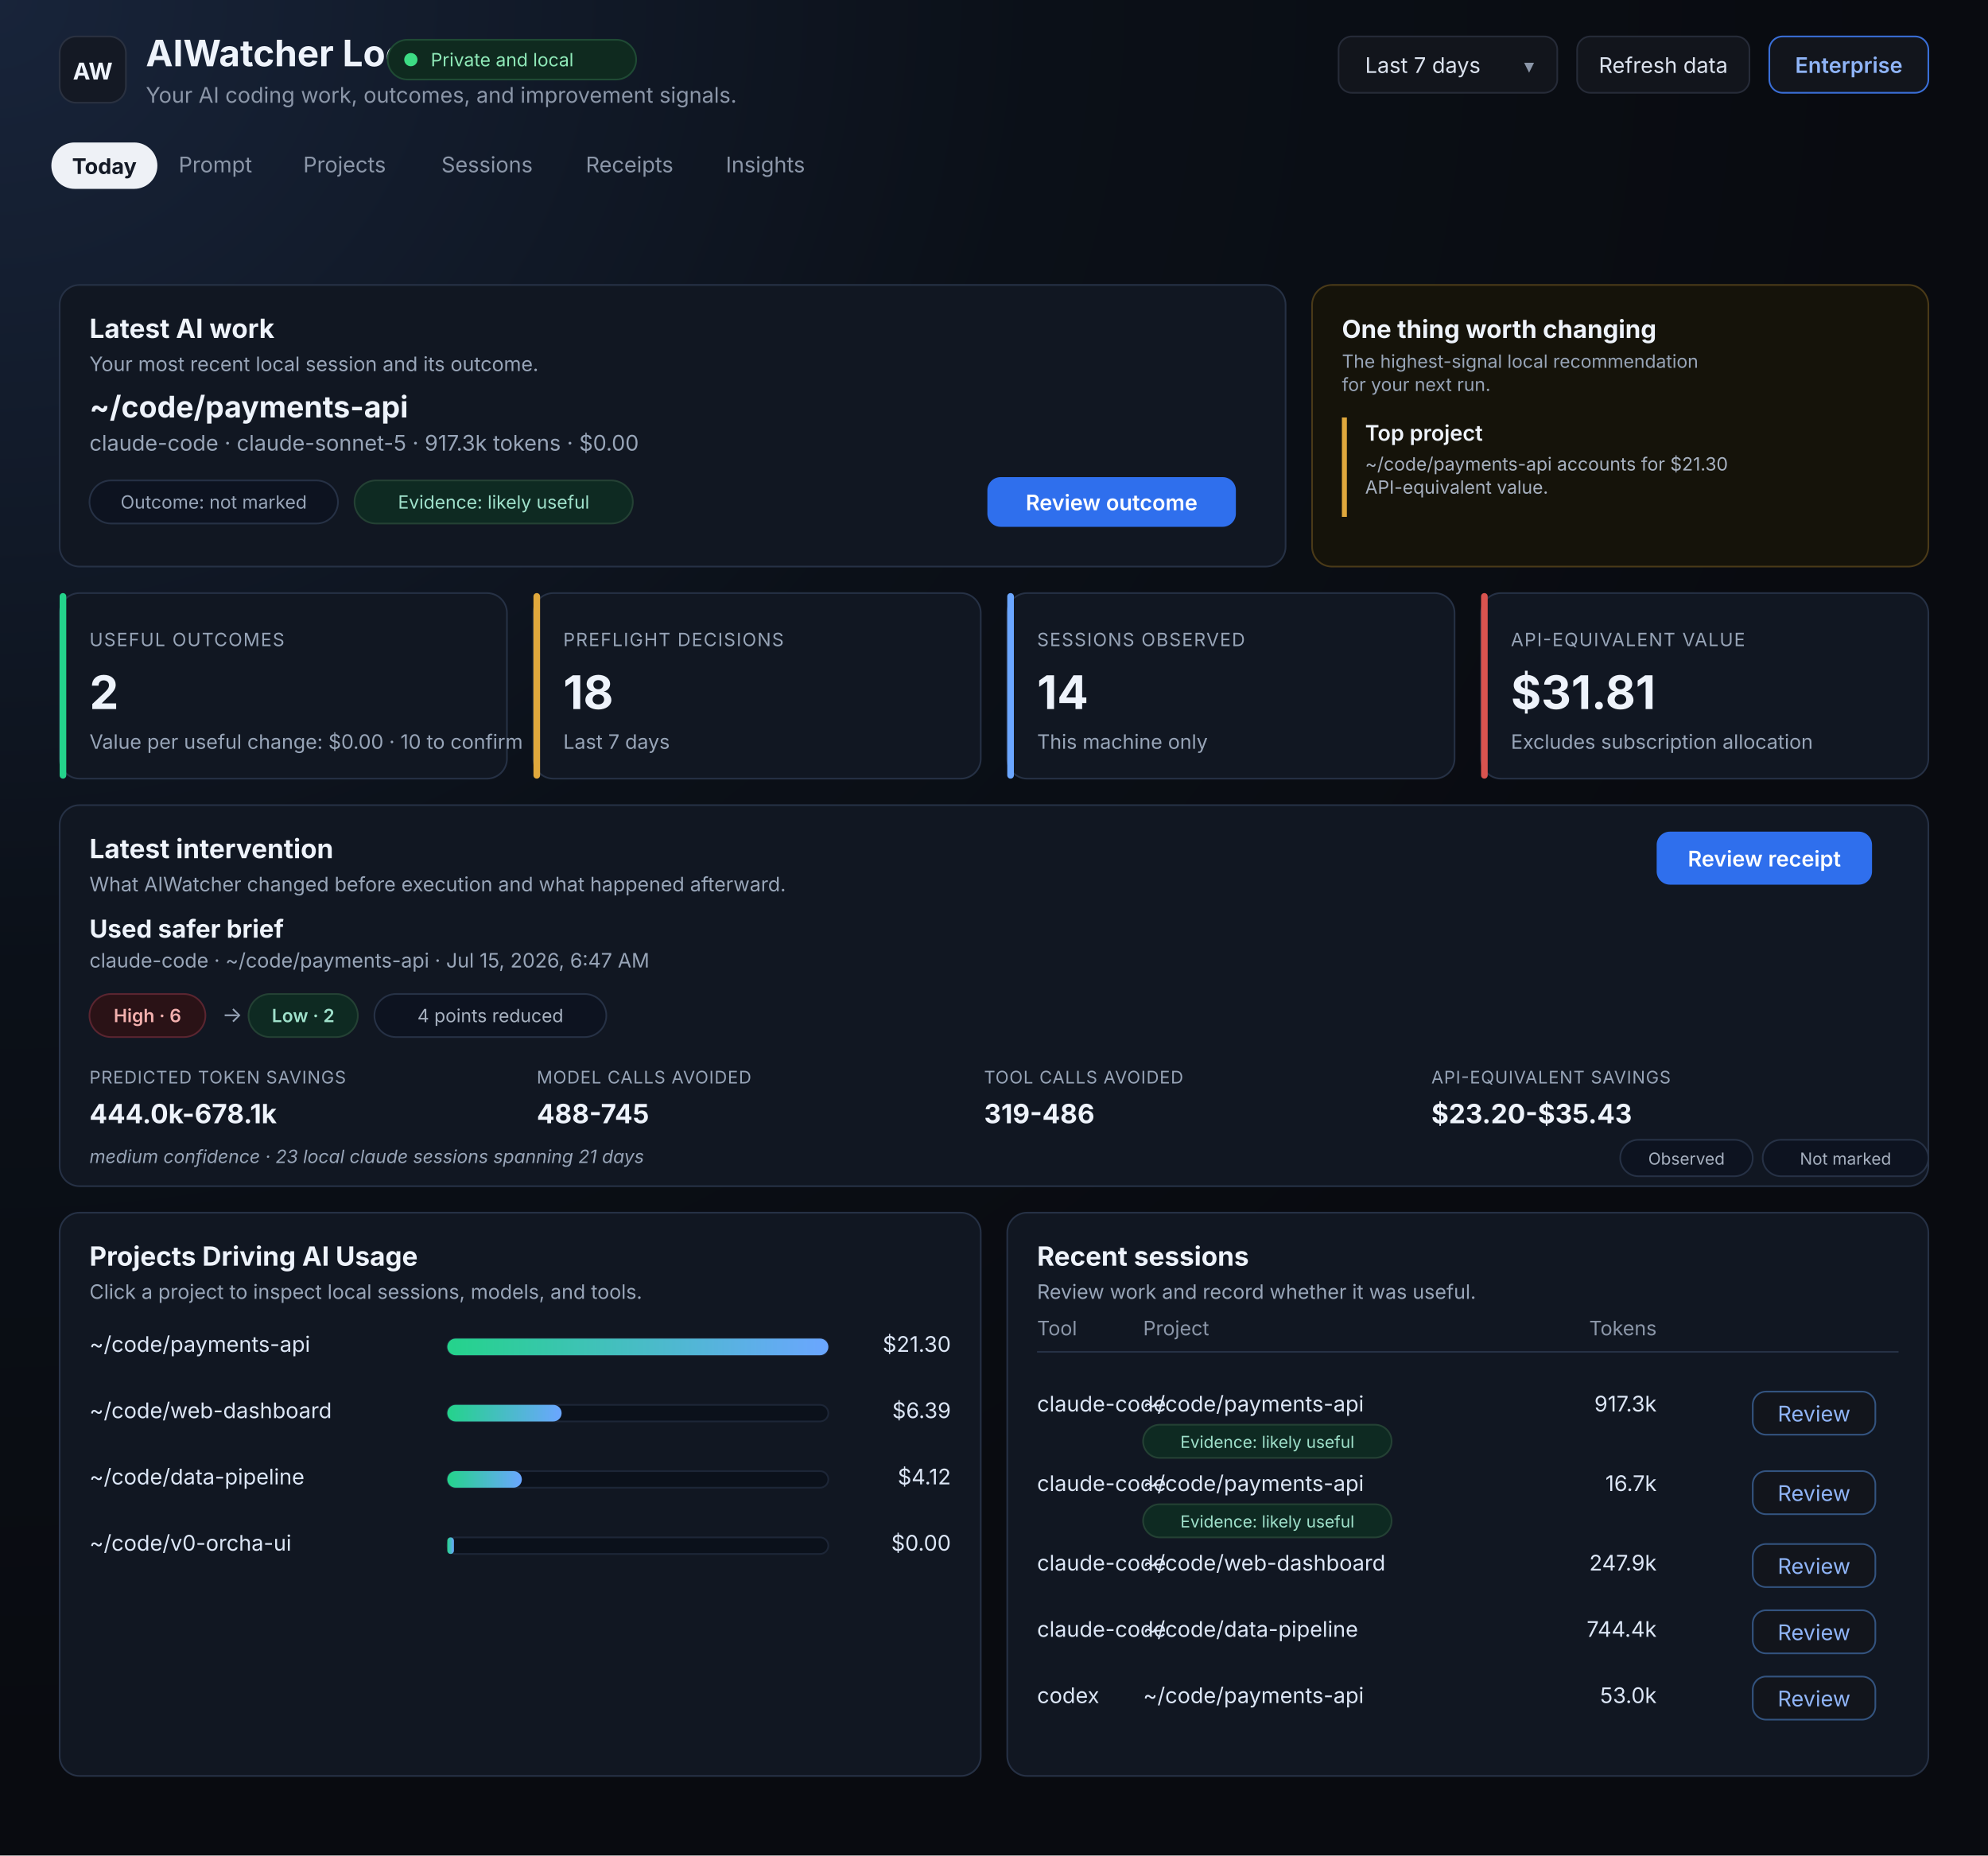
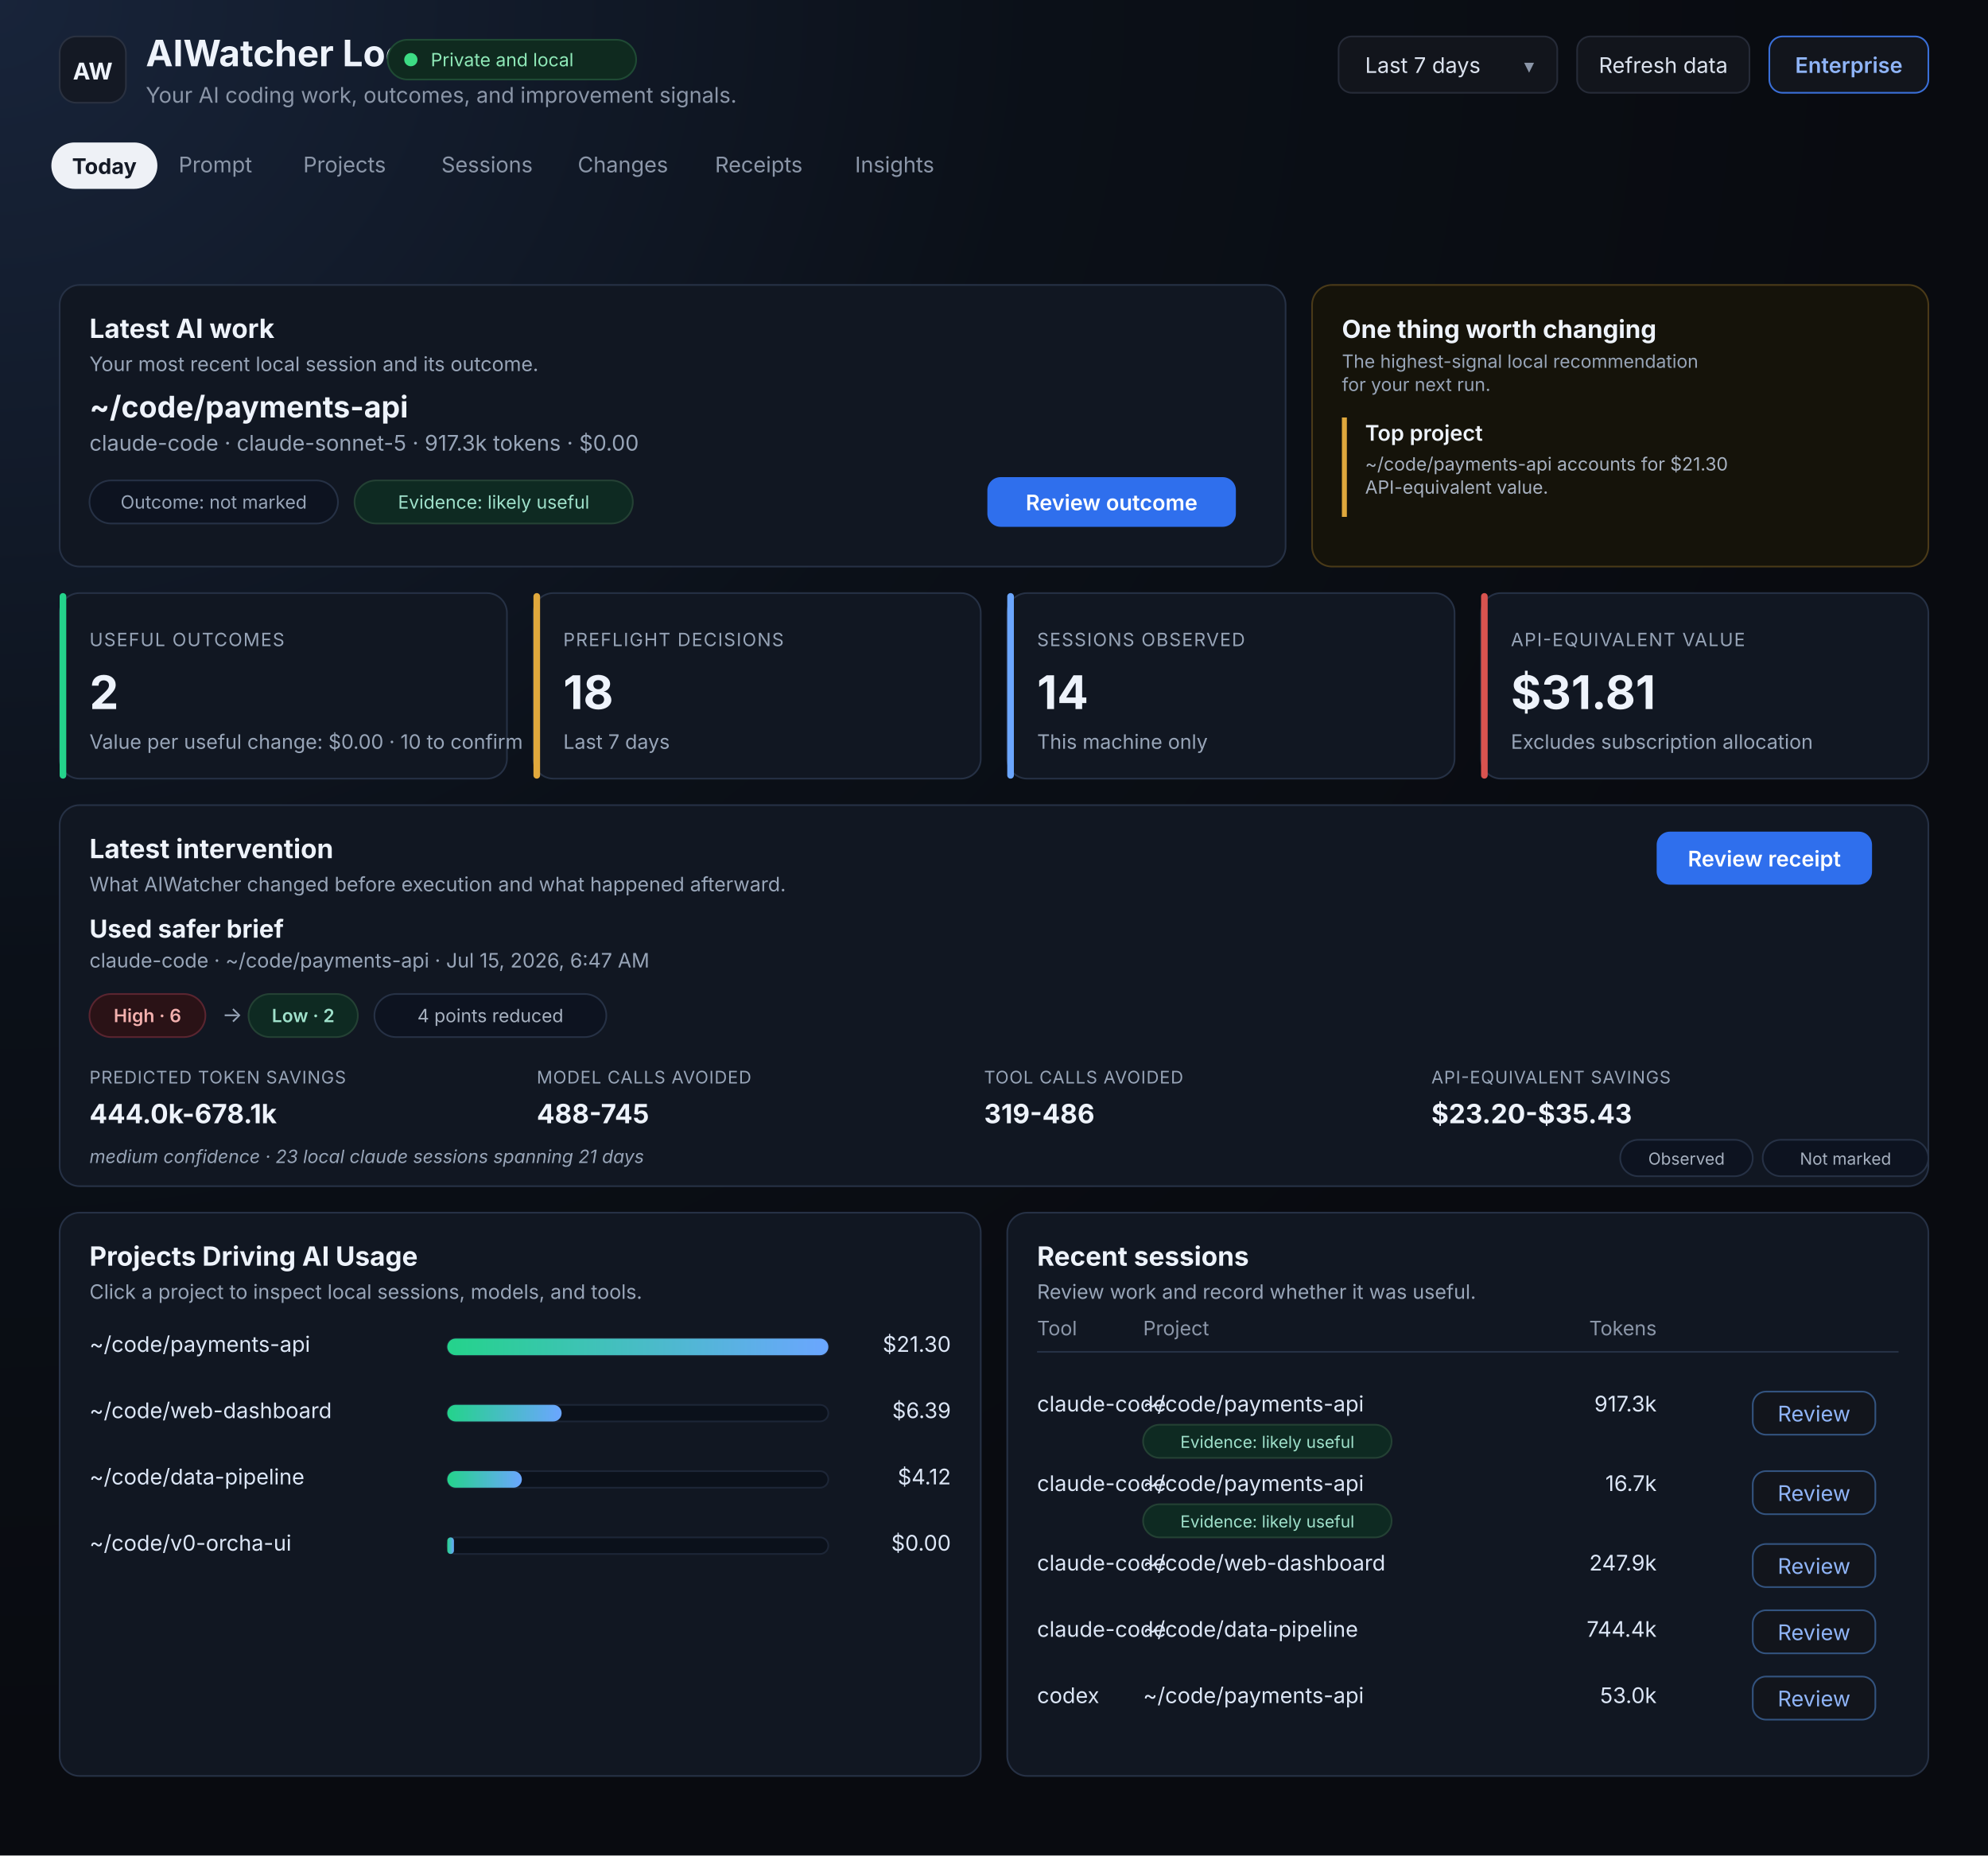
<svg xmlns="http://www.w3.org/2000/svg" viewBox="0 0 1200 1120" font-family="'Inter','Segoe UI',system-ui,-apple-system,sans-serif" role="img" aria-labelledby="t-today d-today">
  <defs>
    <radialGradient id="bg-today" cx="0%" cy="0%" r="95%">
      <stop offset="0" stop-color="#18243a" />
      <stop offset="0.55" stop-color="#0b1018" />
      <stop offset="1" stop-color="#090b10" />
    </radialGradient>
    <linearGradient id="bar-today" x1="0" y1="0" x2="1" y2="0">
      <stop offset="0" stop-color="#24d38b" />
      <stop offset="1" stop-color="#6ba6ff" />
    </linearGradient>
  </defs>
  <rect width="1200" height="1120" fill="url(#bg-today)" />
  <rect x="36" y="22" width="40" height="40" rx="10" fill="#141924" stroke="#2a3140" />
  <text x="56" y="48" font-size="14" font-weight="700" fill="#eef3fb" text-anchor="middle">AW</text>
  <text x="88" y="40" font-size="22" font-weight="700" fill="#eef3fb">AIWatcher Local</text>
  <rect x="234" y="24" width="150" height="24" rx="12" fill="#0f2a1f" stroke="#1f4a34" />
  <circle cx="248" cy="36" r="4" fill="#3ddc84" />
  <text x="260" y="40" font-size="11" fill="#8fe9b8">Private and local</text>
  <text x="88" y="62" font-size="13" fill="#8b96a8">Your AI coding work, outcomes, and improvement signals.</text>
  <rect x="808" y="22" width="132" height="34" rx="8" fill="#12151c" stroke="#262b38" />
  <text x="824" y="44" font-size="13" fill="#dbe2ee">Last 7 days</text>
  <text x="926" y="44" font-size="12" fill="#8b96a8" text-anchor="end">▾</text>
  <rect x="952" y="22" width="104" height="34" rx="8" fill="#12151c" stroke="#262b38" />
  <text x="1004" y="44" font-size="13" fill="#dbe2ee" text-anchor="middle">Refresh data</text>
  <rect x="1068" y="22" width="96" height="34" rx="8" fill="#12151c" stroke="#3a6fd8" />
  <text x="1116" y="44" font-size="13" font-weight="600" fill="#8fb4f7" text-anchor="middle">Enterprise</text>
  <g font-size="13">
    <rect x="31" y="86" width="64" height="28" rx="14" fill="#eef1f6" />
    <text x="63" y="105" fill="#141a26" font-weight="700" text-anchor="middle">Today</text>
    <text x="130" y="104" fill="#8b96a8" text-anchor="middle">Prompt</text>
    <text x="208" y="104" fill="#8b96a8" text-anchor="middle">Projects</text>
    <text x="294" y="104" fill="#8b96a8" text-anchor="middle">Sessions</text>
-     <text x="380" y="104" fill="#8b96a8" text-anchor="middle">Receipts</text>
-     <text x="462" y="104" fill="#8b96a8" text-anchor="middle">Insights</text>
+     <text x="376" y="104" fill="#8b96a8" text-anchor="middle">Changes</text>
+     <text x="458" y="104" fill="#8b96a8" text-anchor="middle">Receipts</text>
+     <text x="540" y="104" fill="#8b96a8" text-anchor="middle">Insights</text>
  </g>
  <rect x="36" y="172" width="740" height="170" rx="12" fill="#111722" stroke="#263145" />
  <text x="54" y="204" font-size="16" font-weight="700" fill="#eef3fb">Latest AI work</text>
  <text x="54" y="224" font-size="12" fill="#98a5b8">Your most recent local session and its outcome.</text>
  <text x="54" y="252" font-size="18" font-weight="700" fill="#eef3fb">~/code/payments-api</text>
  <text x="54" y="272" font-size="13" fill="#98a5b8">claude-code · claude-sonnet-5 · 917.3k tokens · $0.00</text>
  <rect x="54" y="290" width="150" height="26" rx="13" fill="#0d1320" stroke="#263145" />
  <text x="129" y="307" font-size="11" fill="#98a5b8" text-anchor="middle">Outcome: not marked</text>
  <rect x="214" y="290" width="168" height="26" rx="13" fill="#0e2a22" stroke="#244134" />
  <text x="298" y="307" font-size="11" fill="#9fe1cb" text-anchor="middle">Evidence: likely useful</text>
  <rect x="596" y="288" width="150" height="30" rx="8" fill="#2f6fed" />
  <text x="671" y="308" font-size="13" font-weight="600" fill="#ffffff" text-anchor="middle">Review outcome</text>
  <rect x="792" y="172" width="372" height="170" rx="12" fill="#15130a" stroke="#4a3a18" />
  <text x="810" y="204" font-size="15" font-weight="700" fill="#eef3fb">One thing worth changing</text>
  <text x="810" y="222" font-size="11" fill="#98a5b8">The highest-signal local recommendation</text>
  <text x="810" y="236" font-size="11" fill="#98a5b8">for your next run.</text>
  <rect x="810" y="252" width="3" height="60" fill="#e0a83c" />
  <text x="824" y="266" font-size="13" font-weight="600" fill="#eef3fb">Top project</text>
  <text x="824" y="284" font-size="11" fill="#a7b1c0">~/code/payments-api accounts for $21.30</text>
  <text x="824" y="298" font-size="11" fill="#a7b1c0">API-equivalent value.</text>
  <rect x="36" y="358" width="270" height="112" rx="12" fill="#111722" stroke="#263145" />
  <rect x="36" y="358" width="4" height="112" rx="2" fill="#24d38b" />
  <text x="54" y="390" font-size="11" letter-spacing="0.6" fill="#98a5b8">USEFUL OUTCOMES</text>
  <text x="54" y="428" font-size="28" font-weight="700" fill="#eef3fb">2</text>
  <text x="54" y="452" font-size="12" fill="#98a5b8">Value per useful change: $0.00 · 10 to confirm</text>
  <rect x="322" y="358" width="270" height="112" rx="12" fill="#111722" stroke="#263145" />
  <rect x="322" y="358" width="4" height="112" rx="2" fill="#e0a83c" />
  <text x="340" y="390" font-size="11" letter-spacing="0.6" fill="#98a5b8">PREFLIGHT DECISIONS</text>
  <text x="340" y="428" font-size="28" font-weight="700" fill="#eef3fb">18</text>
  <text x="340" y="452" font-size="12" fill="#98a5b8">Last 7 days</text>
  <rect x="608" y="358" width="270" height="112" rx="12" fill="#111722" stroke="#263145" />
  <rect x="608" y="358" width="4" height="112" rx="2" fill="#6ba6ff" />
  <text x="626" y="390" font-size="11" letter-spacing="0.6" fill="#98a5b8">SESSIONS OBSERVED</text>
  <text x="626" y="428" font-size="28" font-weight="700" fill="#eef3fb">14</text>
  <text x="626" y="452" font-size="12" fill="#98a5b8">This machine only</text>
  <rect x="894" y="358" width="270" height="112" rx="12" fill="#111722" stroke="#263145" />
  <rect x="894" y="358" width="4" height="112" rx="2" fill="#d9534f" />
  <text x="912" y="390" font-size="11" letter-spacing="0.6" fill="#98a5b8">API-EQUIVALENT VALUE</text>
  <text x="912" y="428" font-size="28" font-weight="700" fill="#eef3fb">$31.81</text>
  <text x="912" y="452" font-size="12" fill="#98a5b8">Excludes subscription allocation</text>
  <rect x="36" y="486" width="1128" height="230" rx="12" fill="#111722" stroke="#263145" />
  <text x="54" y="518" font-size="16" font-weight="700" fill="#eef3fb">Latest intervention</text>
  <text x="54" y="538" font-size="12" fill="#98a5b8">What AIWatcher changed before execution and what happened afterward.</text>
  <rect x="1000" y="502" width="130" height="32" rx="8" fill="#2f6fed" />
  <text x="1065" y="523" font-size="13" font-weight="600" fill="#ffffff" text-anchor="middle">Review receipt</text>
  <text x="54" y="566" font-size="15" font-weight="700" fill="#eef3fb">Used safer brief</text>
  <text x="54" y="584" font-size="12" fill="#98a5b8">claude-code · ~/code/payments-api · Jul 15, 2026, 6:47 AM</text>
  <rect x="54" y="600" width="70" height="26" rx="13" fill="#2a1216" stroke="#5a2530" />
  <text x="89" y="617" font-size="11" font-weight="600" fill="#f3b0ae" text-anchor="middle">High · 6</text>
  <text x="134" y="617" font-size="13" fill="#98a5b8">→</text>
  <rect x="150" y="600" width="66" height="26" rx="13" fill="#0e2a22" stroke="#244134" />
  <text x="183" y="617" font-size="11" font-weight="600" fill="#9fe1cb" text-anchor="middle">Low · 2</text>
  <rect x="226" y="600" width="140" height="26" rx="13" fill="#0d1320" stroke="#263145" />
  <text x="296" y="617" font-size="11" fill="#a7b1c0" text-anchor="middle">4 points reduced</text>
  <g font-size="10.5" fill="#98a5b8" letter-spacing="0.4">
    <text x="54" y="654">PREDICTED TOKEN SAVINGS</text>
    <text x="324" y="654">MODEL CALLS AVOIDED</text>
    <text x="594" y="654">TOOL CALLS AVOIDED</text>
    <text x="864" y="654">API-EQUIVALENT SAVINGS</text>
  </g>
  <g font-size="16" font-weight="700" fill="#eef3fb">
    <text x="54" y="678">444.0k-678.1k</text>
    <text x="324" y="678">488-745</text>
    <text x="594" y="678">319-486</text>
    <text x="864" y="678">$23.20-$35.43</text>
  </g>
  <text x="54" y="702" font-size="11" fill="#98a5b8" font-style="italic">medium confidence · 23 local claude sessions spanning 21 days</text>
  <rect x="978" y="688" width="80" height="22" rx="11" fill="#0d1320" stroke="#263145" />
  <text x="1018" y="703" font-size="10" fill="#a7b1c0" text-anchor="middle">Observed</text>
  <rect x="1064" y="688" width="100" height="22" rx="11" fill="#0d1320" stroke="#263145" />
  <text x="1114" y="703" font-size="10" fill="#a7b1c0" text-anchor="middle">Not marked</text>
  <rect x="36" y="732" width="556" height="340" rx="12" fill="#111722" stroke="#263145" />
  <text x="54" y="764" font-size="16" font-weight="700" fill="#eef3fb">Projects Driving AI Usage</text>
  <text x="54" y="784" font-size="12" fill="#98a5b8">Click a project to inspect local sessions, models, and tools.</text>
  <g font-size="13">
    <text x="54" y="816" fill="#dce6f6">~/code/payments-api</text>
    <rect x="270" y="808" width="230" height="10" rx="5" fill="#0b111b" stroke="#1d2637" />
    <rect x="270" y="808" width="230" height="10" rx="5" fill="url(#bar-today)" />
    <text x="574" y="816" fill="#dce6f6" text-anchor="end">$21.30</text>
    <text x="54" y="856" fill="#dce6f6">~/code/web-dashboard</text>
    <rect x="270" y="848" width="230" height="10" rx="5" fill="#0b111b" stroke="#1d2637" />
    <rect x="270" y="848" width="69" height="10" rx="5" fill="url(#bar-today)" />
    <text x="574" y="856" fill="#dce6f6" text-anchor="end">$6.39</text>
    <text x="54" y="896" fill="#dce6f6">~/code/data-pipeline</text>
    <rect x="270" y="888" width="230" height="10" rx="5" fill="#0b111b" stroke="#1d2637" />
    <rect x="270" y="888" width="45" height="10" rx="5" fill="url(#bar-today)" />
    <text x="574" y="896" fill="#dce6f6" text-anchor="end">$4.12</text>
    <text x="54" y="936" fill="#dce6f6">~/code/v0-orcha-ui</text>
    <rect x="270" y="928" width="230" height="10" rx="5" fill="#0b111b" stroke="#1d2637" />
    <rect x="270" y="928" width="4" height="10" rx="2" fill="url(#bar-today)" />
    <text x="574" y="936" fill="#dce6f6" text-anchor="end">$0.00</text>
  </g>
  <rect x="608" y="732" width="556" height="340" rx="12" fill="#111722" stroke="#263145" />
  <text x="626" y="764" font-size="16" font-weight="700" fill="#eef3fb">Recent sessions</text>
  <text x="626" y="784" font-size="12" fill="#98a5b8">Review work and record whether it was useful.</text>
  <g font-size="12" fill="#8b96a8">
    <text x="626" y="806">Tool</text>
    <text x="690" y="806">Project</text>
    <text x="1000" y="806" text-anchor="end">Tokens</text>
  </g>
  <line x1="626" y1="816" x2="1146" y2="816" stroke="#263145" />
  <g font-size="13">
    <text x="626" y="852" fill="#dce6f6">claude-code</text>
    <text x="690" y="852" fill="#dce6f6">~/code/payments-api</text>
    <rect x="690" y="860" width="150" height="20" rx="10" fill="#0e2a22" stroke="#244134" />
    <text x="765" y="874" font-size="10" fill="#9fe1cb" text-anchor="middle">Evidence: likely useful</text>
    <text x="1000" y="852" fill="#dce6f6" text-anchor="end">917.3k</text>
    <rect x="1058" y="840" width="74" height="26" rx="8" fill="#12151c" stroke="#33537f" />
    <text x="1095" y="858" fill="#8fb4f7" text-anchor="middle">Review</text>
  </g>
  <g font-size="13">
    <text x="626" y="900" fill="#dce6f6">claude-code</text>
    <text x="690" y="900" fill="#dce6f6">~/code/payments-api</text>
    <rect x="690" y="908" width="150" height="20" rx="10" fill="#0e2a22" stroke="#244134" />
    <text x="765" y="922" font-size="10" fill="#9fe1cb" text-anchor="middle">Evidence: likely useful</text>
    <text x="1000" y="900" fill="#dce6f6" text-anchor="end">16.7k</text>
    <rect x="1058" y="888" width="74" height="26" rx="8" fill="#12151c" stroke="#33537f" />
    <text x="1095" y="906" fill="#8fb4f7" text-anchor="middle">Review</text>
  </g>
  <g font-size="13">
    <text x="626" y="948" fill="#dce6f6">claude-code</text>
    <text x="690" y="948" fill="#dce6f6">~/code/web-dashboard</text>
    <text x="1000" y="948" fill="#dce6f6" text-anchor="end">247.9k</text>
    <rect x="1058" y="932" width="74" height="26" rx="8" fill="#12151c" stroke="#33537f" />
    <text x="1095" y="950" fill="#8fb4f7" text-anchor="middle">Review</text>
  </g>
  <g font-size="13">
    <text x="626" y="988" fill="#dce6f6">claude-code</text>
    <text x="690" y="988" fill="#dce6f6">~/code/data-pipeline</text>
    <text x="1000" y="988" fill="#dce6f6" text-anchor="end">744.4k</text>
    <rect x="1058" y="972" width="74" height="26" rx="8" fill="#12151c" stroke="#33537f" />
    <text x="1095" y="990" fill="#8fb4f7" text-anchor="middle">Review</text>
  </g>
  <g font-size="13">
    <text x="626" y="1028" fill="#dce6f6">codex</text>
    <text x="690" y="1028" fill="#dce6f6">~/code/payments-api</text>
    <text x="1000" y="1028" fill="#dce6f6" text-anchor="end">53.0k</text>
    <rect x="1058" y="1012" width="74" height="26" rx="8" fill="#12151c" stroke="#33537f" />
    <text x="1095" y="1030" fill="#8fb4f7" text-anchor="middle">Review</text>
  </g>
</svg>
